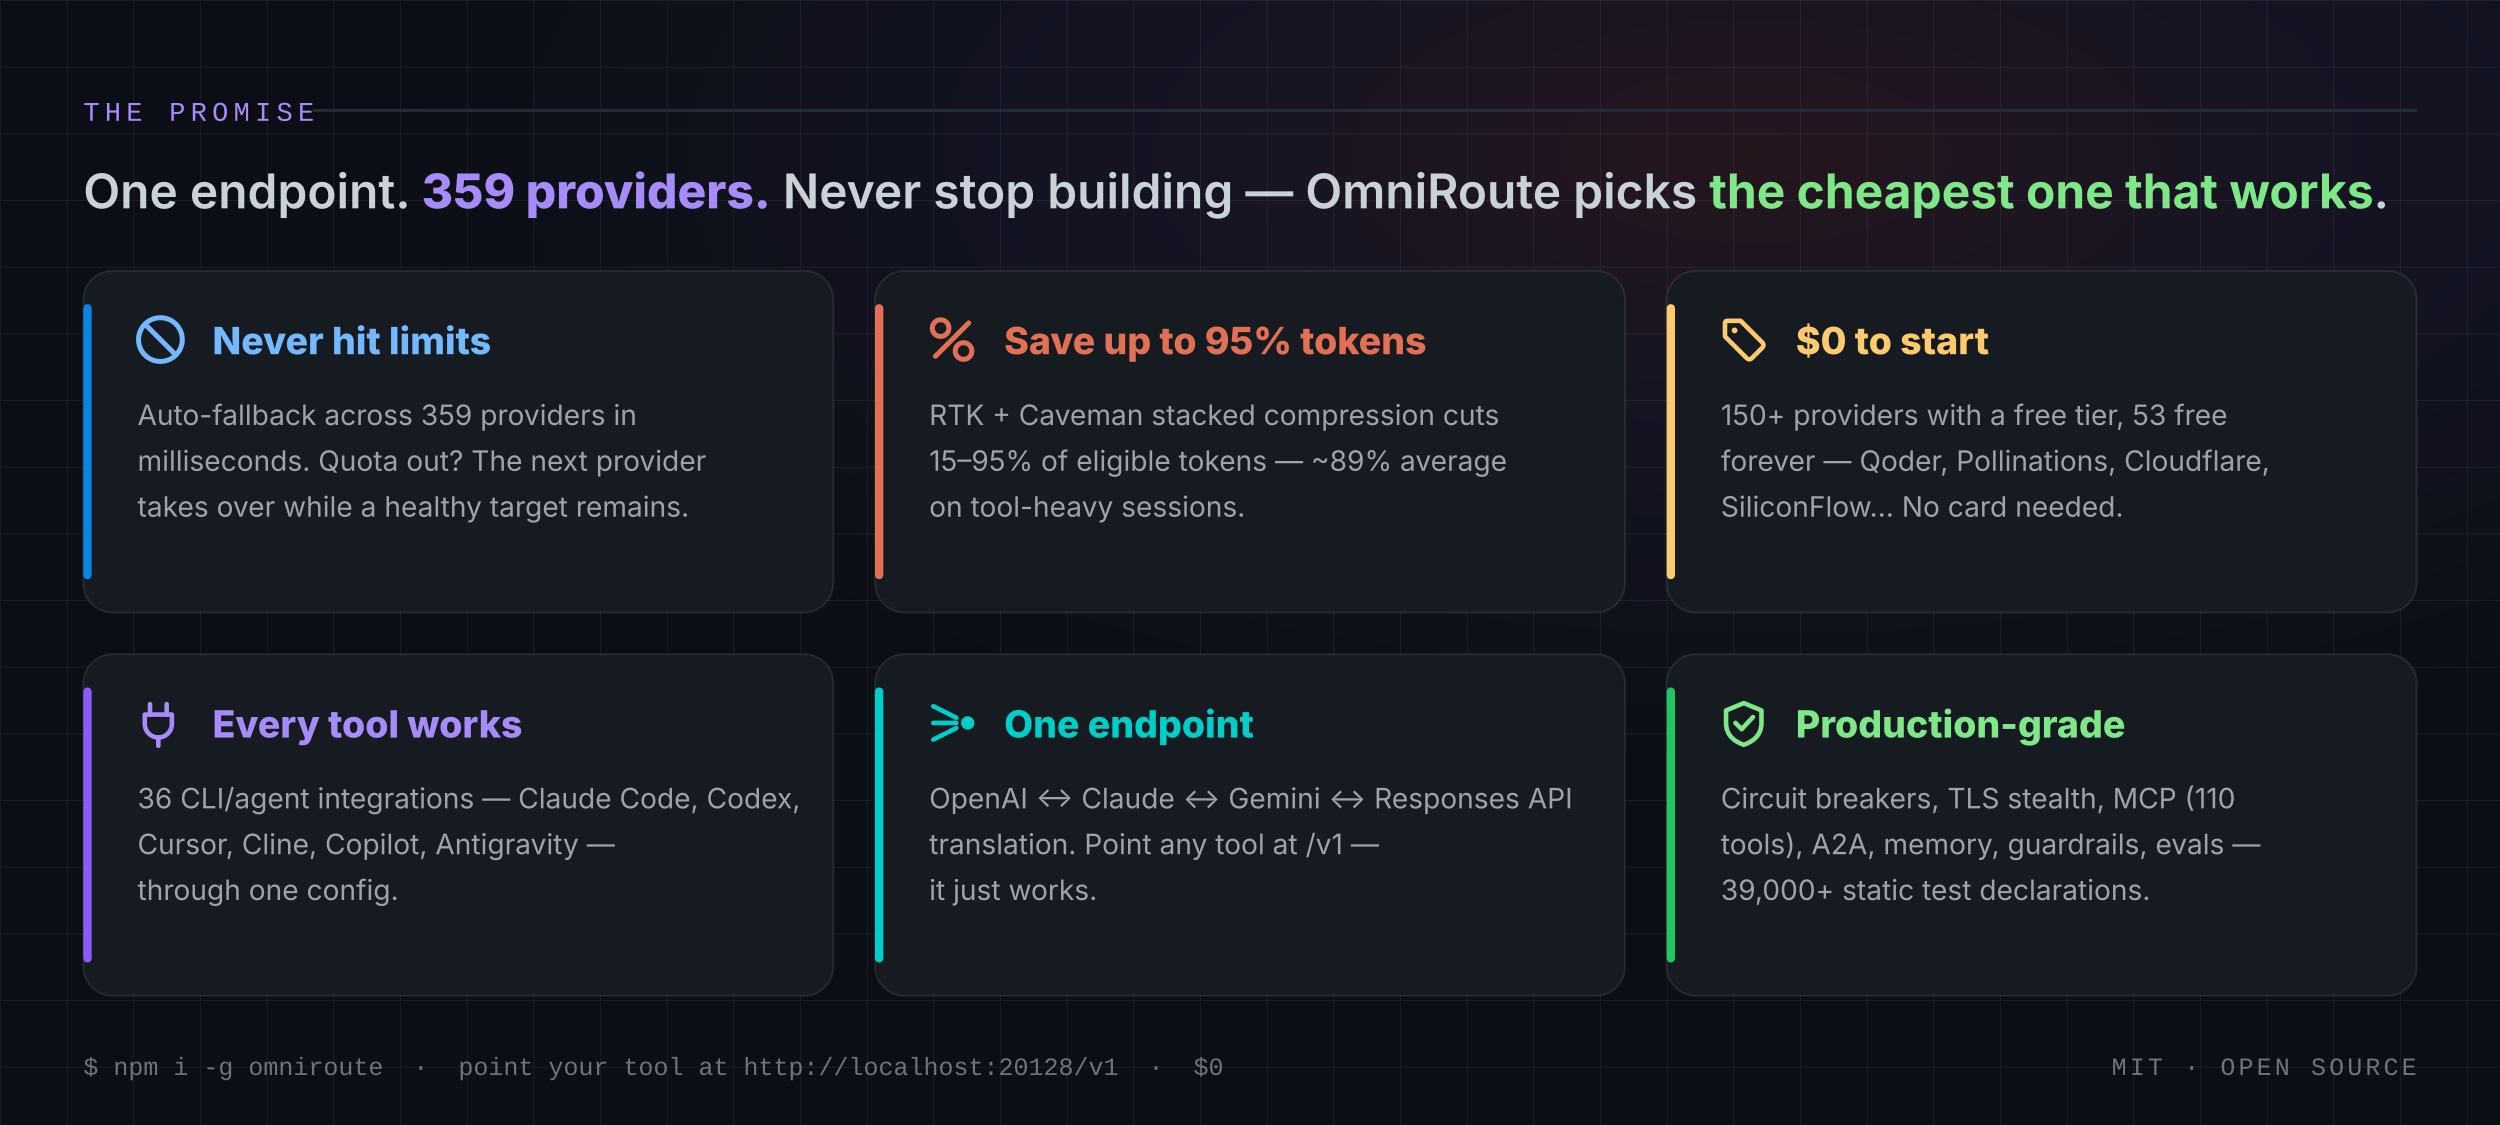
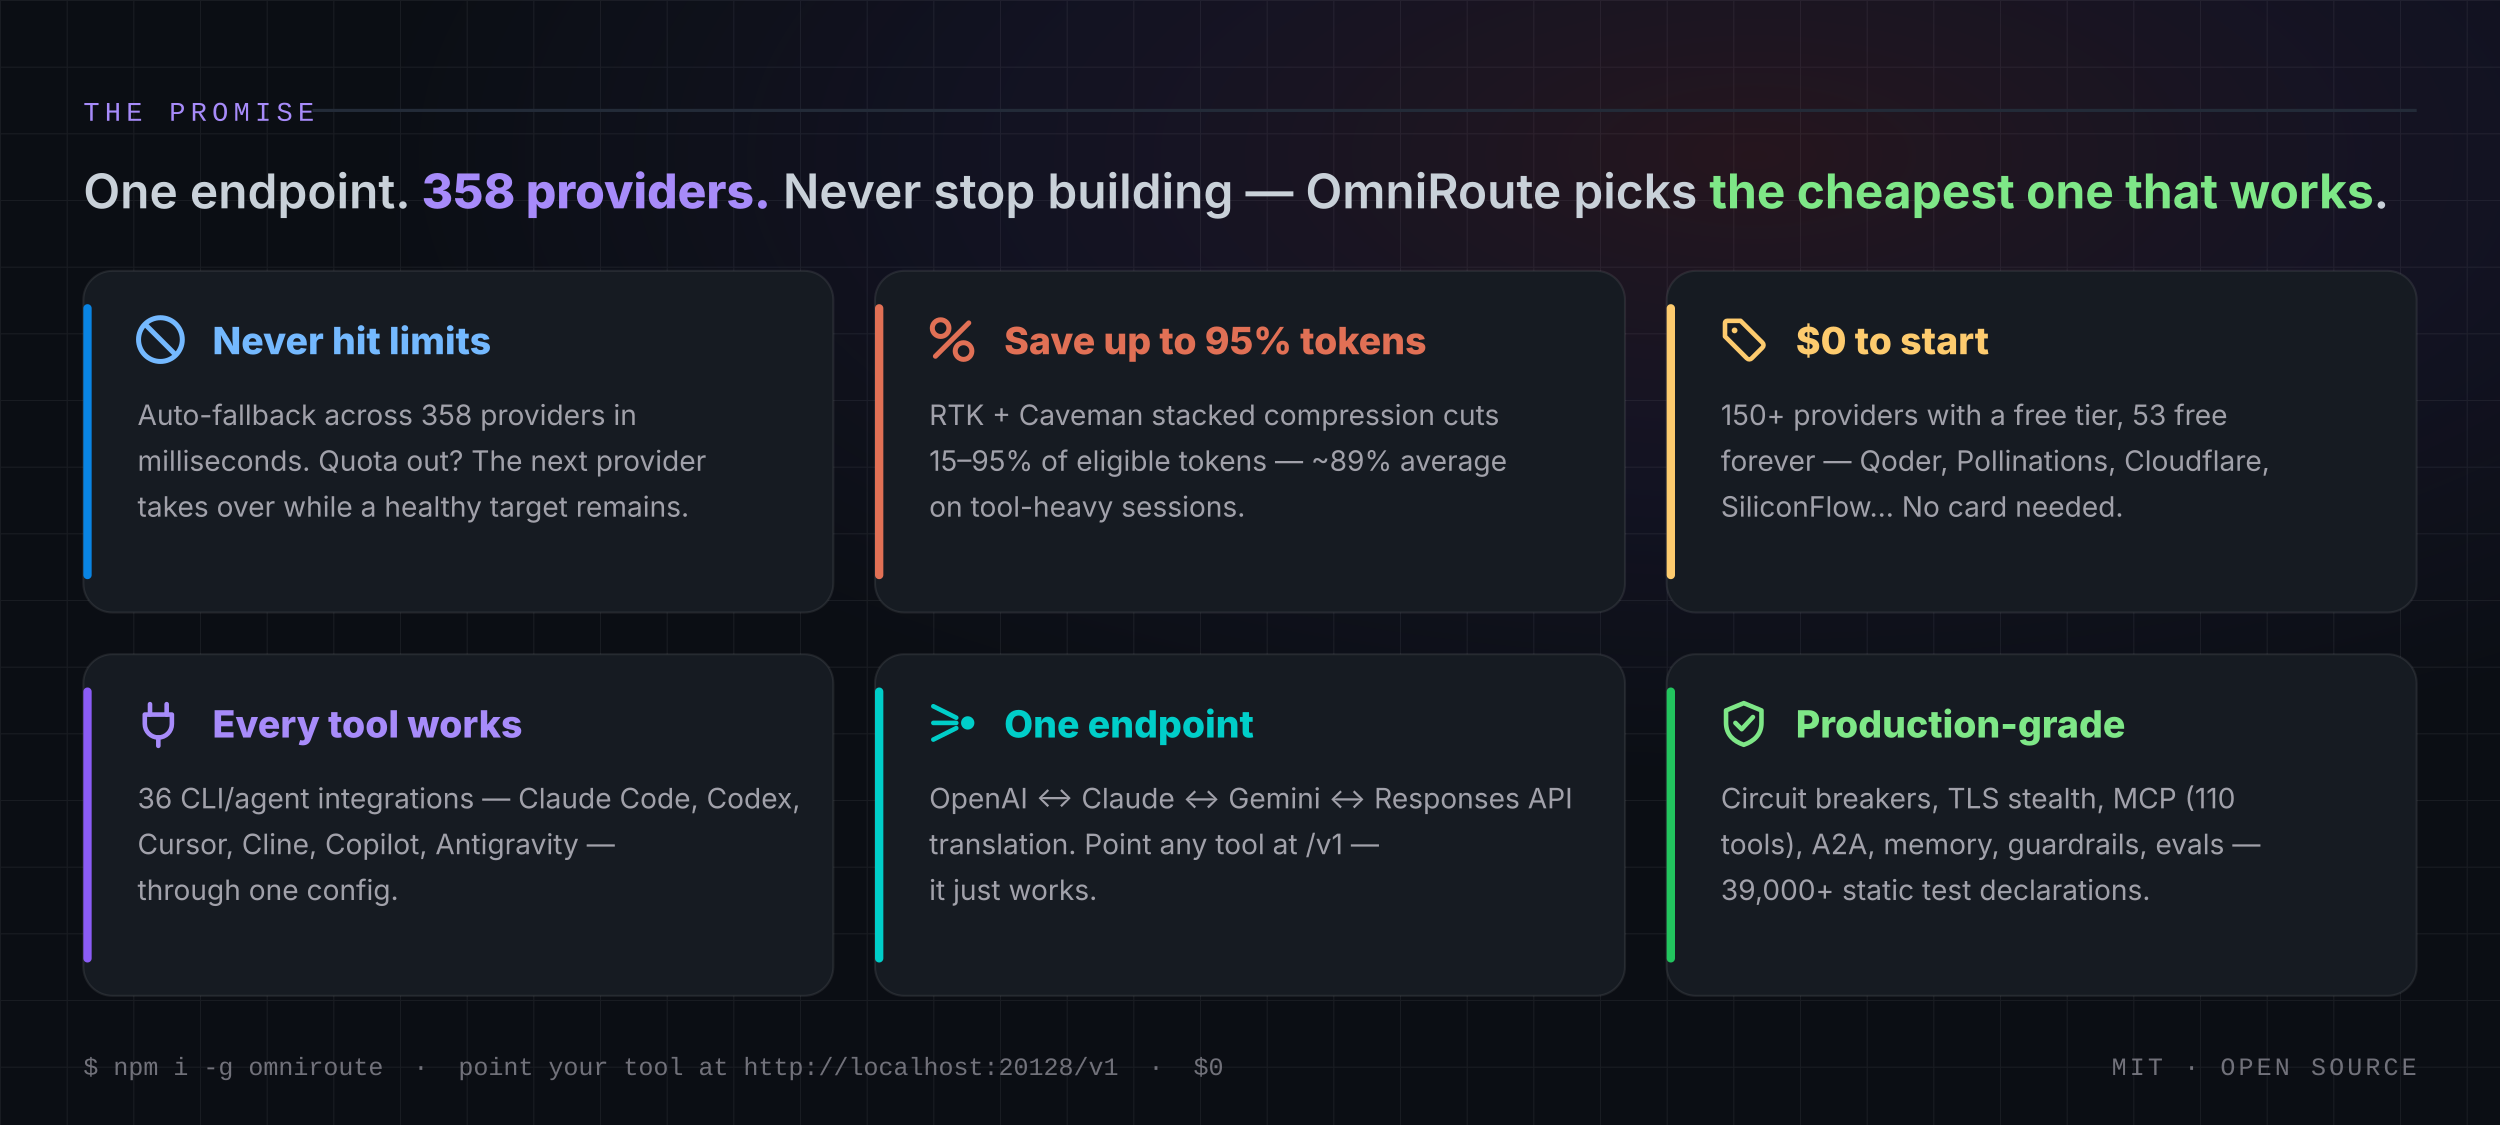
- <svg xmlns="http://www.w3.org/2000/svg" viewBox="0 0 1200 540" role="img" aria-label="The OmniRoute promise: one endpoint and 359 providers. Six pillars. Resilient fallback: automatic routing continues while another healthy target is available. Save up to 95 percent of eligible tokens: RTK plus Caveman stacked compression averages about 89 percent on tool-heavy sessions. Zero dollars to start: 150+ providers with a free tier and 54 recurring or keyless free-forever providers. Every tool works: 36 CLI and agent integration records, including Claude Code, Codex, Cursor, Cline, Copilot and Antigravity, through one config. One endpoint: OpenAI, Claude, Gemini and Responses API translation at /v1. Production controls: circuit breakers, TLS stealth, MCP with 110 tools, A2A, memory, guardrails, evals, and 39,000+ static test declarations across 5,100+ tracked test files.">
+ <svg xmlns="http://www.w3.org/2000/svg" viewBox="0 0 1200 540" role="img" aria-label="The OmniRoute promise: one endpoint and 358 providers. Six pillars. Resilient fallback: automatic routing continues while another healthy target is available. Save up to 95 percent of eligible tokens: RTK plus Caveman stacked compression averages about 89 percent on tool-heavy sessions. Zero dollars to start: 150+ providers with a free tier and 54 recurring or keyless free-forever providers. Every tool works: 36 CLI and agent integration records, including Claude Code, Codex, Cursor, Cline, Copilot and Antigravity, through one config. One endpoint: OpenAI, Claude, Gemini and Responses API translation at /v1. Production controls: circuit breakers, TLS stealth, MCP with 110 tools, A2A, memory, guardrails, evals, and 39,000+ static test declarations across 5,100+ tracked test files.">
  <defs>
    <pattern id="gridPaperP" width="32" height="32" patternUnits="userSpaceOnUse">
      <path d="M 32 0 L 0 0 0 32" fill="none" stroke="#ffffff" stroke-opacity="0.06" stroke-width="1" />
    </pattern>
    <radialGradient id="bgGlowP" cx="70%" cy="14%" r="55%">
      <stop offset="0%" stop-color="#e54d5e" stop-opacity="0.12" />
      <stop offset="55%" stop-color="#8b5cf6" stop-opacity="0.06" />
      <stop offset="100%" stop-color="#6366f1" stop-opacity="0" />
    </radialGradient>
  </defs>
  <rect width="1200" height="540" fill="#0b0e14" />
  <rect width="1200" height="540" fill="url(#gridPaperP)" />
  <rect width="1200" height="540" fill="url(#bgGlowP)" />
  <g>
    <text x="40" y="58" font-family="Consolas, 'Courier New', monospace" font-size="13" letter-spacing="2.5" fill="#a78bfa">THE PROMISE</text>
    <line x1="150" y1="53" x2="1160" y2="53" stroke="#232b38" stroke-width="1.5" />
  </g>
  <g>
-     <text x="40" y="100" font-family="Inter, 'Segoe UI', Arial, Helvetica, system-ui, sans-serif" font-size="23" font-weight="600" fill="#c9d1d9">One endpoint. <tspan fill="#a78bfa" font-weight="800">359 providers.</tspan> Never stop building — OmniRoute picks <tspan fill="#7ee787" font-weight="700">the cheapest one that works</tspan>.</text>
+     <text x="40" y="100" font-family="Inter, 'Segoe UI', Arial, Helvetica, system-ui, sans-serif" font-size="23" font-weight="600" fill="#c9d1d9">One endpoint. <tspan fill="#a78bfa" font-weight="800">358 providers.</tspan> Never stop building — OmniRoute picks <tspan fill="#7ee787" font-weight="700">the cheapest one that works</tspan>.</text>
  </g>
  <g font-family="Inter, 'Segoe UI', Arial, Helvetica, system-ui, sans-serif">
    <g>
      <rect x="40" y="130" width="360" height="164" rx="14" fill="#161b22" stroke="#ffffff" stroke-opacity="0.08" stroke-width="1" />
      <rect x="40" y="130" width="360" height="164" rx="14" fill="none" stroke="#74b9ff" stroke-width="1.5" opacity="0">
        <animate attributeName="opacity" values="0;0.9;0;0" keyTimes="0;0.055;0.12;1" dur="12s" begin="3s" repeatCount="indefinite" />
      </rect>
      <rect x="40" y="146" width="4" height="132" rx="2" fill="#0984e3" />
      <g transform="translate(66,152)" stroke="#74b9ff" stroke-width="2.4" fill="none" stroke-linecap="round">
        <circle cx="11" cy="11" r="10.5" />
        <line x1="3.9" y1="3.9" x2="18.1" y2="18.1" />
      </g>
      <text x="102" y="170" font-size="18" font-weight="800" fill="#74b9ff">Never hit limits</text>
-       <text x="66" y="204" font-size="13.5" fill="#a1a1aa">Auto-fallback across 359 providers in</text>
+       <text x="66" y="204" font-size="13.5" fill="#a1a1aa">Auto-fallback across 358 providers in</text>
      <text x="66" y="226" font-size="13.5" fill="#a1a1aa">milliseconds. Quota out? The next provider</text>
      <text x="66" y="248" font-size="13.5" fill="#a1a1aa">takes over while a healthy target remains.</text>
    </g>
    <g>
      <rect x="420" y="130" width="360" height="164" rx="14" fill="#161b22" stroke="#ffffff" stroke-opacity="0.08" stroke-width="1" />
      <rect x="420" y="130" width="360" height="164" rx="14" fill="none" stroke="#e17055" stroke-width="1.5" opacity="0">
        <animate attributeName="opacity" values="0;0;0.9;0;0" keyTimes="0;0.167;0.222;0.287;1" dur="12s" begin="3s" repeatCount="indefinite" />
      </rect>
      <rect x="420" y="146" width="4" height="132" rx="2" fill="#e17055" />
      <g transform="translate(446,152)" stroke="#e17055" stroke-width="2.4" fill="none" stroke-linecap="round">
        <circle cx="5.5" cy="5.5" r="4" />
        <circle cx="16.5" cy="16.5" r="4" />
        <line x1="19" y1="3" x2="3" y2="19" />
      </g>
      <text x="482" y="170" font-size="18" font-weight="800" fill="#e17055">Save up to 95% tokens</text>
      <text x="446" y="204" font-size="13.5" fill="#a1a1aa">RTK + Caveman stacked compression cuts</text>
      <text x="446" y="226" font-size="13.5" fill="#a1a1aa">15–95% of eligible tokens — ~89% average</text>
      <text x="446" y="248" font-size="13.5" fill="#a1a1aa">on tool-heavy sessions.</text>
    </g>
    <g>
      <rect x="800" y="130" width="360" height="164" rx="14" fill="#161b22" stroke="#ffffff" stroke-opacity="0.08" stroke-width="1" />
      <rect x="800" y="130" width="360" height="164" rx="14" fill="none" stroke="#fdcb6e" stroke-width="1.5" opacity="0">
        <animate attributeName="opacity" values="0;0;0.9;0;0" keyTimes="0;0.334;0.389;0.454;1" dur="12s" begin="3s" repeatCount="indefinite" />
      </rect>
      <rect x="800" y="146" width="4" height="132" rx="2" fill="#fdcb6e" />
      <g transform="translate(826,152)" stroke="#fdcb6e" stroke-width="2.2" fill="none" stroke-linecap="round" stroke-linejoin="round">
        <path d="M 2,9.5 L 2,3 A 1,1 0 0 1 3,2 L 9.5,2 L 20,12.5 A 1.6,1.6 0 0 1 20,14.8 L 14.8,20 A 1.6,1.6 0 0 1 12.5,20 Z" />
        <circle cx="6.6" cy="6.6" r="1.4" fill="#fdcb6e" stroke="none" />
      </g>
      <text x="862" y="170" font-size="18" font-weight="800" fill="#fdcb6e">$0 to start</text>
      <text x="826" y="204" font-size="13.5" fill="#a1a1aa">150+ providers with a free tier, 53 free</text>
      <text x="826" y="226" font-size="13.5" fill="#a1a1aa">forever — Qoder, Pollinations, Cloudflare,</text>
      <text x="826" y="248" font-size="13.5" fill="#a1a1aa">SiliconFlow… No card needed.</text>
    </g>
    <g>
      <rect x="40" y="314" width="360" height="164" rx="14" fill="#161b22" stroke="#ffffff" stroke-opacity="0.08" stroke-width="1" />
      <rect x="40" y="314" width="360" height="164" rx="14" fill="none" stroke="#a78bfa" stroke-width="1.5" opacity="0">
        <animate attributeName="opacity" values="0;0;0.9;0;0" keyTimes="0;0.5;0.555;0.62;1" dur="12s" begin="3s" repeatCount="indefinite" />
      </rect>
      <rect x="40" y="330" width="4" height="132" rx="2" fill="#8b5cf6" />
      <g transform="translate(66,336)" stroke="#a78bfa" stroke-width="2.2" fill="none" stroke-linecap="round" stroke-linejoin="round">
        <path d="M 6,2 L 6,7 M 14,2 L 14,7" />
        <path d="M 3.5,7 L 16.5,7 L 16.5,11.5 A 6.5,6.5 0 0 1 10,18 A 6.5,6.5 0 0 1 3.5,11.5 Z" />
        <path d="M 10,18 L 10,22" />
      </g>
      <text x="102" y="354" font-size="18" font-weight="800" fill="#a78bfa">Every tool works</text>
      <text x="66" y="388" font-size="13.5" fill="#a1a1aa">36 CLI/agent integrations — Claude Code, Codex,</text>
      <text x="66" y="410" font-size="13.5" fill="#a1a1aa">Cursor, Cline, Copilot, Antigravity —</text>
      <text x="66" y="432" font-size="13.5" fill="#a1a1aa">through one config.</text>
    </g>
    <g>
      <rect x="420" y="314" width="360" height="164" rx="14" fill="#161b22" stroke="#ffffff" stroke-opacity="0.08" stroke-width="1" />
      <rect x="420" y="314" width="360" height="164" rx="14" fill="none" stroke="#00cec9" stroke-width="1.5" opacity="0">
        <animate attributeName="opacity" values="0;0;0.9;0;0" keyTimes="0;0.667;0.722;0.787;1" dur="12s" begin="3s" repeatCount="indefinite" />
      </rect>
      <rect x="420" y="330" width="4" height="132" rx="2" fill="#00cec9" />
      <g transform="translate(446,336)" stroke="#00cec9" stroke-width="2.2" fill="none" stroke-linecap="round">
        <path d="M 2,3 L 13,8.5 M 2,11 L 13,11 M 2,19 L 13,13.5" />
        <circle cx="18.5" cy="11" r="3.2" fill="#00cec9" stroke="none" />
      </g>
      <text x="482" y="354" font-size="18" font-weight="800" fill="#00cec9">One endpoint</text>
      <text x="446" y="388" font-size="13.5" fill="#a1a1aa">OpenAI ↔ Claude ↔ Gemini ↔ Responses API</text>
      <text x="446" y="410" font-size="13.5" fill="#a1a1aa">translation. Point any tool at /v1 —</text>
      <text x="446" y="432" font-size="13.5" fill="#a1a1aa">it just works.</text>
    </g>
    <g>
      <rect x="800" y="314" width="360" height="164" rx="14" fill="#161b22" stroke="#ffffff" stroke-opacity="0.08" stroke-width="1" />
      <rect x="800" y="314" width="360" height="164" rx="14" fill="none" stroke="#7ee787" stroke-width="1.5" opacity="0">
        <animate attributeName="opacity" values="0;0;0.9;0;0" keyTimes="0;0.834;0.889;0.954;1" dur="12s" begin="3s" repeatCount="indefinite" />
      </rect>
      <rect x="800" y="330" width="4" height="132" rx="2" fill="#22c55e" />
      <g transform="translate(826,336)" stroke="#7ee787" stroke-width="2.2" fill="none" stroke-linecap="round" stroke-linejoin="round">
        <path d="M 11,1.5 L 19.5,5 L 19.5,11 C 19.5,16.5 16,19.8 11,21.5 C 6,19.8 2.5,16.5 2.5,11 L 2.5,5 Z" />
        <path d="M 7,11 L 10,14 L 15.4,8.2" />
      </g>
      <text x="862" y="354" font-size="18" font-weight="800" fill="#7ee787">Production-grade</text>
      <text x="826" y="388" font-size="13.5" fill="#a1a1aa">Circuit breakers, TLS stealth, MCP (110</text>
      <text x="826" y="410" font-size="13.5" fill="#a1a1aa">tools), A2A, memory, guardrails, evals —</text>
      <text x="826" y="432" font-size="13.5" fill="#a1a1aa">39,000+ static test declarations.</text>
    </g>
  </g>
  <g>
    <text x="40" y="516" font-family="Consolas, 'Courier New', monospace" font-size="12" fill="#71717a">$ npm i -g omniroute  ·  point your tool at http://localhost:20128/v1  ·  $0</text>
    <text x="1160" y="516" text-anchor="end" font-family="Consolas, 'Courier New', monospace" font-size="12" letter-spacing="1.5" fill="#71717a">MIT · OPEN SOURCE</text>
  </g>
</svg>
